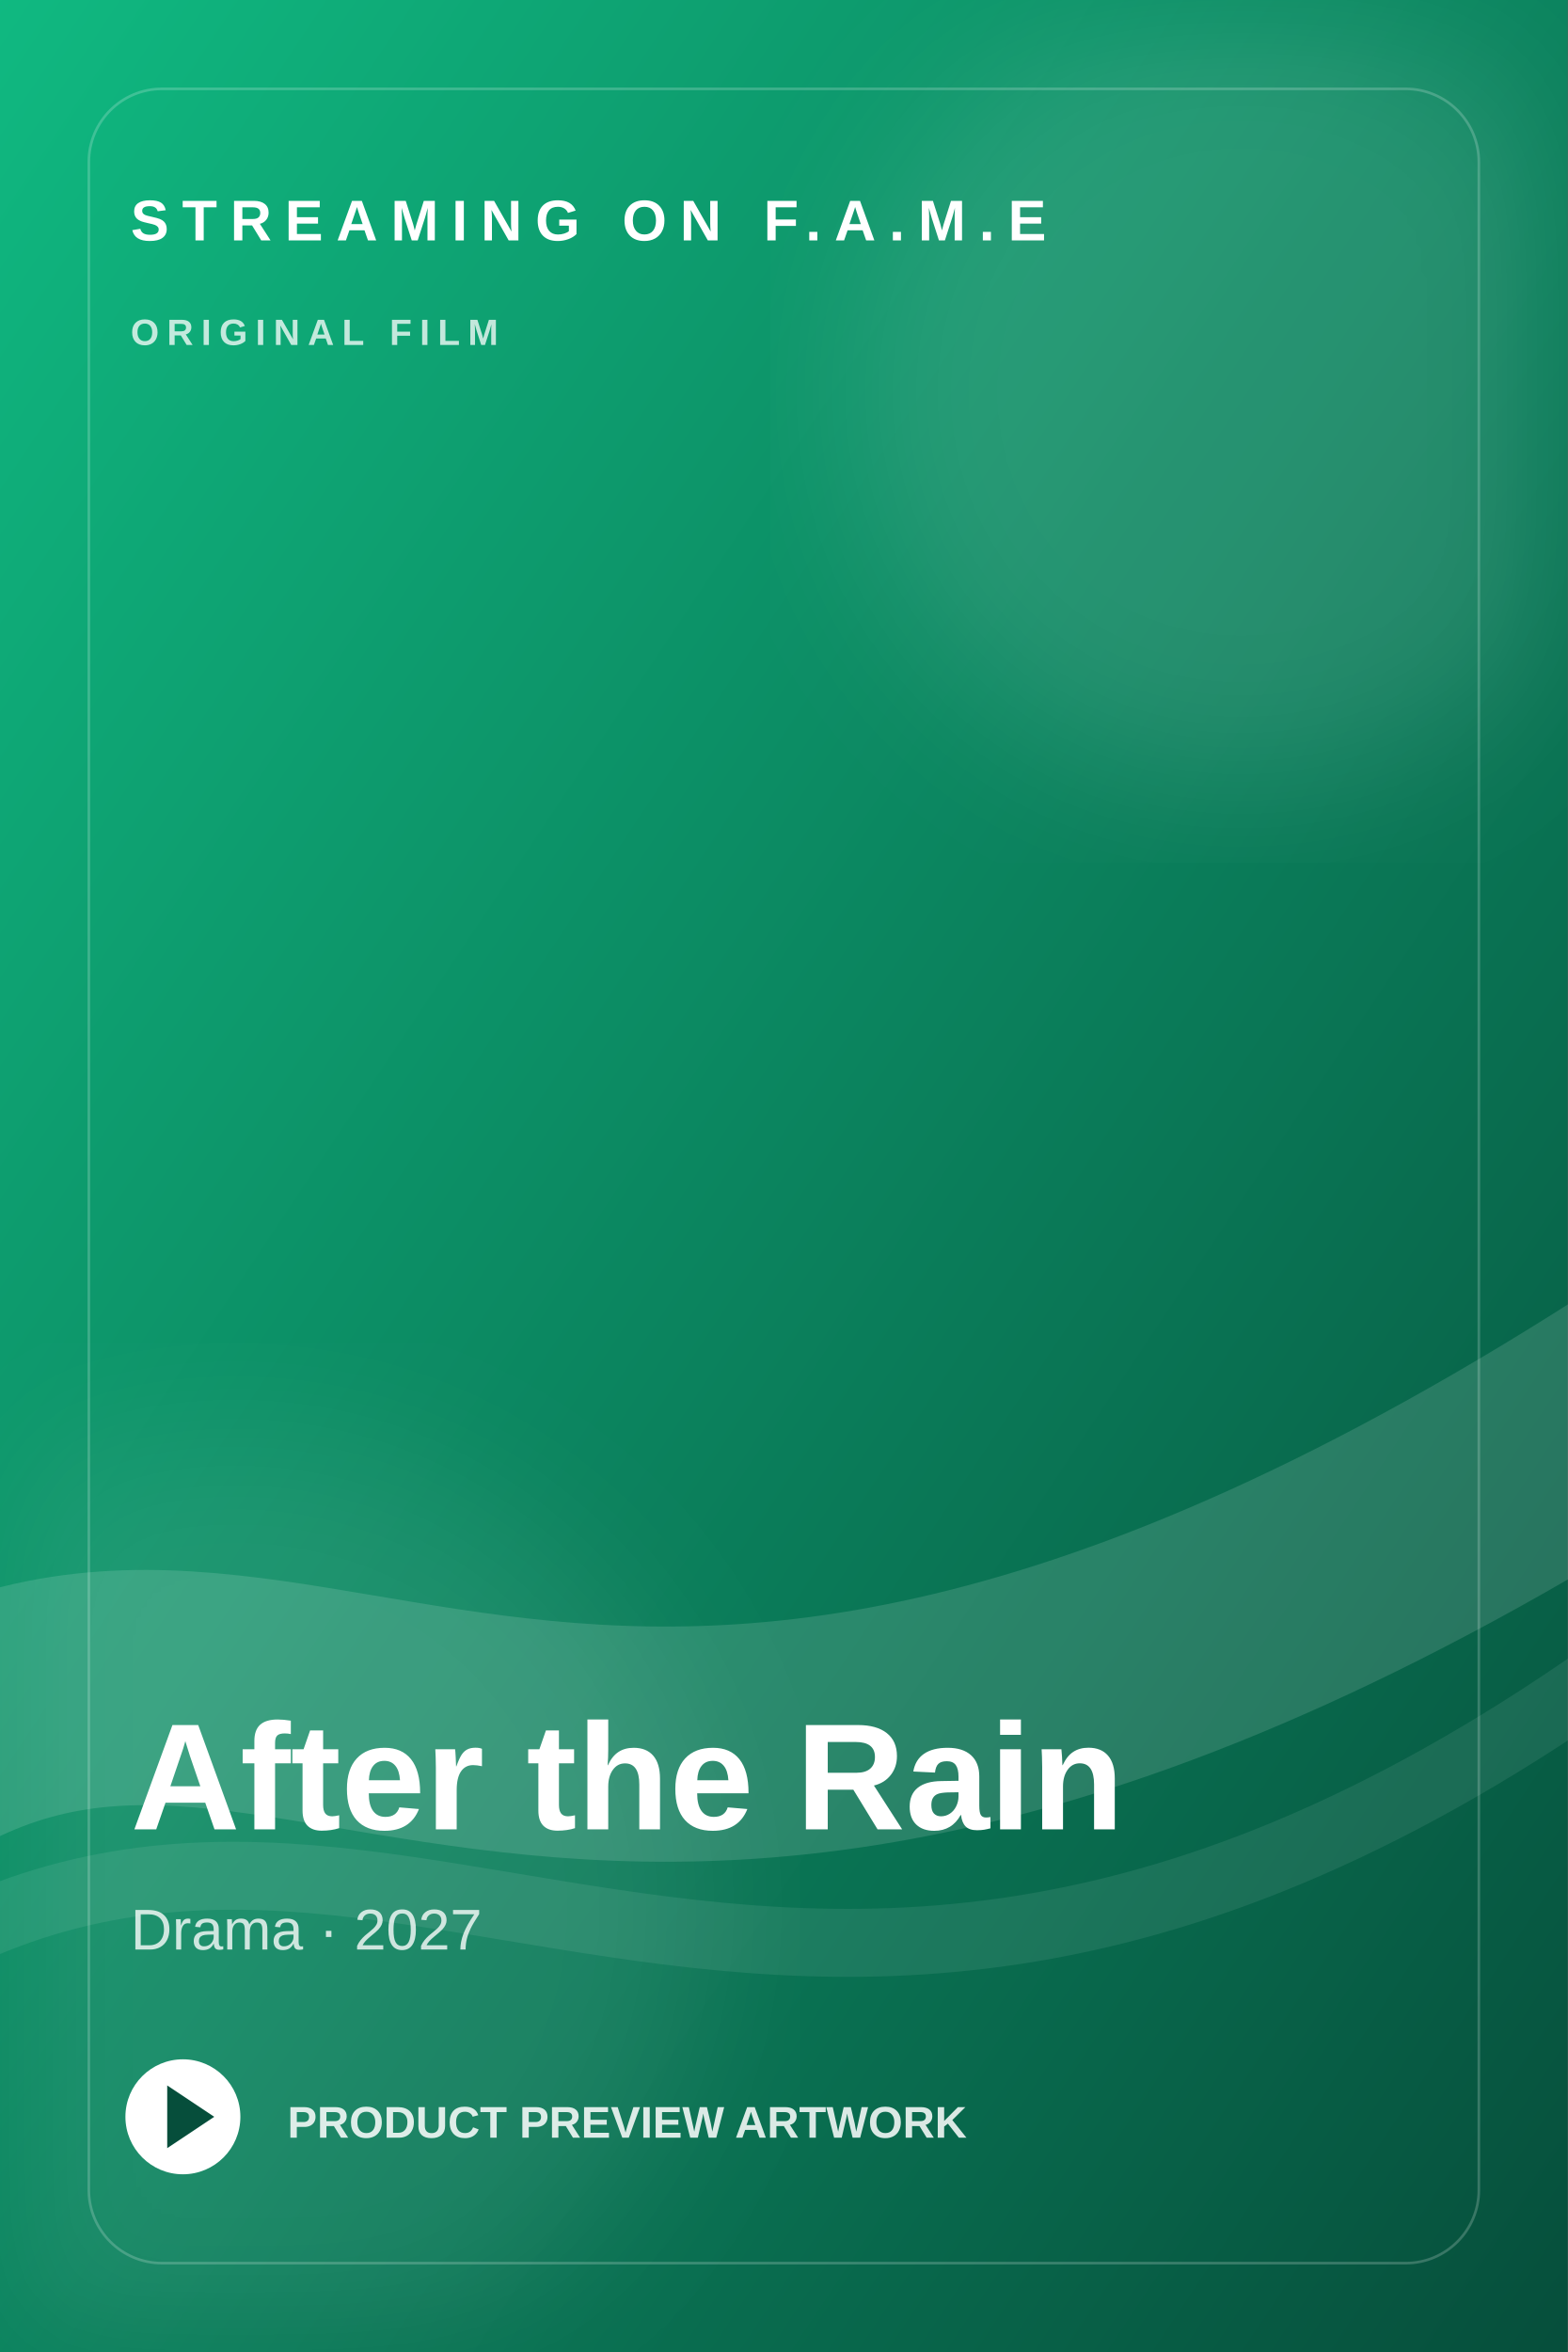
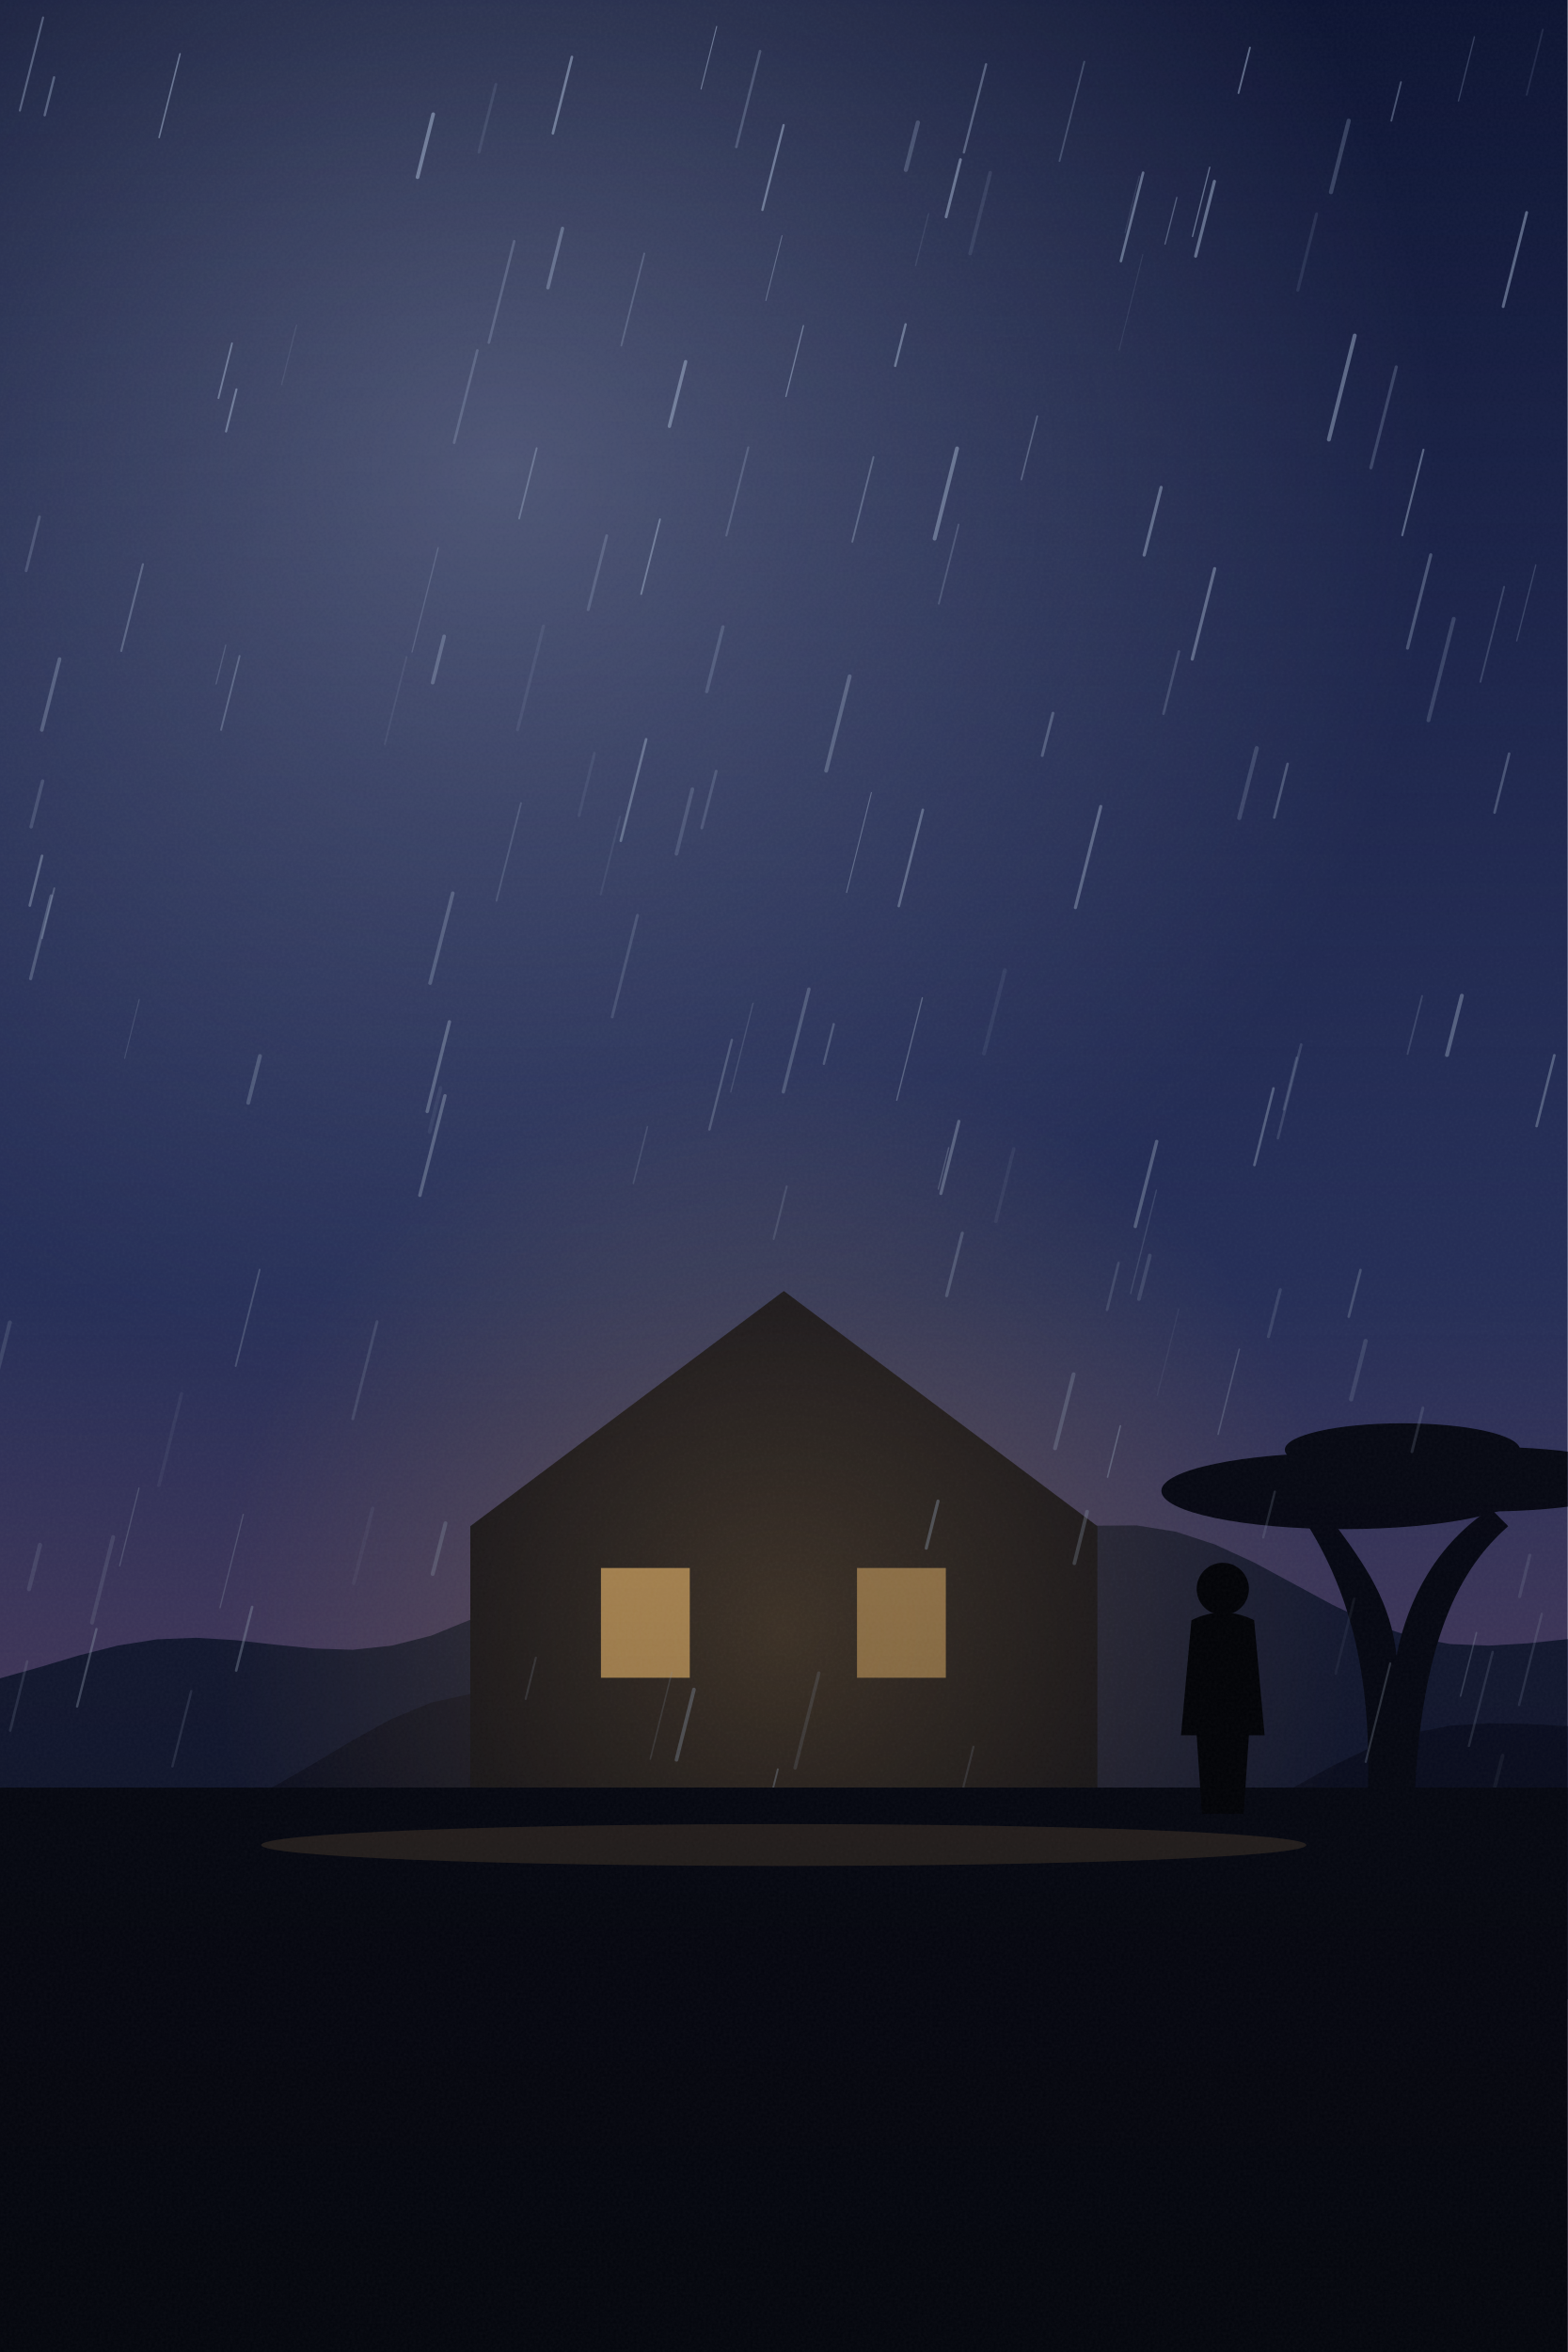
- <svg xmlns="http://www.w3.org/2000/svg" viewBox="0 0 600 900">
-   <defs>
-     <linearGradient id="g" x1="0" y1="0" x2="1" y2="1">
-       <stop stop-color="#10B981" />
-       <stop offset="1" stop-color="#064E3B" />
+ <svg xmlns="http://www.w3.org/2000/svg" viewBox="0 0 600 900" preserveAspectRatio="xMidYMid slice">
+   <defs>
+     <linearGradient id="sky" x1="0" y1="0" x2="0" y2="1">
+       <stop offset="0" stop-color="#0b1230" stop-opacity="1" />
+       <stop offset="0.55" stop-color="#33407a" stop-opacity="1" />
+       <stop offset="1" stop-color="#b87ab0" stop-opacity="1" />
    </linearGradient>
-     <filter id="glow">
-       <feGaussianBlur stdDeviation="28" />
+   </defs>
+   <rect width="600" height="900" fill="url(#sky)" />
+   <defs>
+     <radialGradient id="m">
+       <stop offset="0" stop-color="#dfe7ff" stop-opacity="0.3" />
+       <stop offset="1" stop-color="#dfe7ff" stop-opacity="0" />
+     </radialGradient>
+   </defs>
+   <circle cx="192" cy="180" r="360" fill="url(#m)" />
+   <path d="M0 720L0 612L0 642.2L15 638L30 633.5L45 629.7L60 627.3L75 626.7L90 627.6L105 629.3L120 630.8L135 631.3L150 629.7L165 625.9L180 619.8L195 612.2L210 603.9L225 596.1L240 589.9L255 586L270 584.6L285 585.5L300 587.9L315 590.8L330 593.3L345 594.4L360 593.9L375 591.9L390 588.8L405 585.8L420 583.8L435 583.7L450 586.1L465 591L480 597.9L495 606L510 614.1L525 621.2L540 626.3L555 629.1L570 629.7L585 628.8L600 627.2L600 720Z" fill="#1a2248" opacity="1" />
+   <path d="M0 765L0 675L0 689.6L15 691.6L30 694.1L45 696L60 696.5L75 694.8L90 690.4L105 683.5L120 674.9L135 665.9L150 657.7L165 651.5L180 648.2L195 648L210 650.3L225 654.5L240 659.3L255 663.7L270 667.1L285 669.2L300 670.4L315 671.3L330 672.8L345 675.6L360 680L375 685.8L390 692.3L405 698.4L420 702.9L435 704.7L450 703.5L465 699.1L480 692.2L495 684L510 675.7L525 668.5L540 663.3L555 660.3L570 659.4L585 659.7L600 660.5L600 765Z" fill="#0e1330" opacity="1" />
+   <g fill="#070a1a">
+     <path d="M180 684V584L300 494L420 584V684Z" />
+   </g>
+   <rect x="230" y="600" width="34" height="42" fill="#ffc87a" />
+   <rect x="328" y="600" width="34" height="42" fill="#ffc87a" opacity=".8" />
+   <defs>
+     <radialGradient id="w">
+       <stop offset="0" stop-color="#ffc87a" stop-opacity="0.35" />
+       <stop offset="1" stop-color="#ffc87a" stop-opacity="0" />
+     </radialGradient>
+   </defs>
+   <circle cx="300" cy="624" r="220" fill="url(#w)" />
+   <g fill="#070a1a" transform="translate(530 692) scale(1.125)">
+     <path d="M-6 0C-4 -40 -10 -70 -26 -96L-18 -98C-6 -82 2 -70 4 -52C8 -72 18 -90 36 -102L42 -96C26 -82 12 -58 10 0Z" />
+     <ellipse cx="-14" cy="-108" rx="62" ry="13" />
+     <ellipse cx="34" cy="-112" rx="54" ry="11" />
+     <ellipse cx="6" cy="-122" rx="40" ry="9" />
+   </g>
+   <g stroke="#cfe3ff" stroke-linecap="round">
+     <line x1="142.6" y1="577.2" x2="135.4" y2="605.8" stroke-width="1.4" opacity="0.1" />
+     <line x1="367.6" y1="61.1" x2="362.1" y2="83" stroke-width="1.1" opacity="0.4" />
+     <line x1="367" y1="429.1" x2="360.1" y2="456.7" stroke-width="1.2" opacity="0.4" />
+     <line x1="227.5" y1="288.3" x2="221.6" y2="312" stroke-width="1.1" opacity="0.1" />
+     <line x1="173.5" y1="713.7" x2="169.5" y2="729.8" stroke-width="1" opacity="0.2" />
+     <line x1="19.6" y1="342.8" x2="11.7" y2="374.5" stroke-width="1.2" opacity="0.3" />
+     <line x1="416.1" y1="578.4" x2="411.2" y2="598.2" stroke-width="1.4" opacity="0.3" />
+     <line x1="189.8" y1="32.3" x2="183.3" y2="58.2" stroke-width="1.1" opacity="0.1" />
+     <line x1="93.1" y1="579.5" x2="84.2" y2="615.2" stroke-width="0.5" opacity="0.3" />
+     <line x1="96.5" y1="614.9" x2="90.4" y2="639.2" stroke-width="1" opacity="0.4" />
+     <line x1="544.6" y1="538.8" x2="540.4" y2="555.5" stroke-width="1.1" opacity="0.2" />
+     <line x1="155.6" y1="251.4" x2="147.3" y2="284.7" stroke-width="0.7" opacity="0.1" />
+     <line x1="450.4" y1="75.6" x2="445.9" y2="93.4" stroke-width="0.5" opacity="0.3" />
+     <line x1="544.8" y1="172.1" x2="536.7" y2="204.8" stroke-width="0.8" opacity="0.4" />
+     <line x1="287.7" y1="842.9" x2="279.5" y2="875.9" stroke-width="1.6" opacity="0.3" />
+     <line x1="111.9" y1="730.3" x2="103.8" y2="762.8" stroke-width="1.5" opacity="0.2" />
+     <line x1="553.5" y1="733.6" x2="544.1" y2="771.5" stroke-width="1.5" opacity="0.3" />
+     <line x1="232.2" y1="205" x2="225.1" y2="233.3" stroke-width="1.1" opacity="0.2" />
+     <line x1="379" y1="66.1" x2="371.3" y2="97" stroke-width="1.4" opacity="0.1" />
+     <line x1="516.2" y1="46.2" x2="509.4" y2="73.5" stroke-width="1.6" opacity="0.2" />
+     <line x1="582.3" y1="750.8" x2="577.3" y2="770.8" stroke-width="0.5" opacity="0.2" />
+     <line x1="556.4" y1="236.8" x2="546.7" y2="275.6" stroke-width="1.5" opacity="0.2" />
+     <line x1="73.2" y1="647.1" x2="66" y2="675.9" stroke-width="0.9" opacity="0.2" />
+     <line x1="313.4" y1="640.2" x2="304.3" y2="676.5" stroke-width="1.3" opacity="0.2" />
+     <line x1="265" y1="884.7" x2="259" y2="908.5" stroke-width="1.5" opacity="0.4" />
+     <line x1="366.9" y1="200.7" x2="359.3" y2="231" stroke-width="0.7" opacity="0.2" />
+     <line x1="113.5" y1="124.4" x2="107.8" y2="147.1" stroke-width="0.5" opacity="0.1" />
+     <line x1="276.7" y1="239.9" x2="270.5" y2="264.6" stroke-width="1.3" opacity="0.2" />
+     <line x1="16.3" y1="298.9" x2="11.9" y2="316.4" stroke-width="1.3" opacity="0.2" />
+     <line x1="208" y1="239.6" x2="198.1" y2="279.2" stroke-width="1.2" opacity="0.1" />
+     <line x1="215.3" y1="87.4" x2="209.7" y2="110.1" stroke-width="1.3" opacity="0.3" />
+     <line x1="355.4" y1="81.8" x2="350.4" y2="101.6" stroke-width="0.5" opacity="0.1" />
+     <line x1="384.6" y1="371.3" x2="376.6" y2="403.1" stroke-width="1.5" opacity="0.1" />
+     <line x1="442.7" y1="436.8" x2="434.5" y2="469.3" stroke-width="1.3" opacity="0.4" />
+     <line x1="487.9" y1="570.8" x2="483.5" y2="588.3" stroke-width="0.9" opacity="0.2" />
+     <line x1="265" y1="302" x2="258.9" y2="326.7" stroke-width="1.4" opacity="0.2" />
+     <line x1="3.8" y1="506" x2="-2.4" y2="530.7" stroke-width="1.5" opacity="0.2" />
+     <line x1="167.7" y1="209.6" x2="157.7" y2="249.5" stroke-width="0.5" opacity="0.2" />
+     <line x1="165.8" y1="43.7" x2="159.8" y2="67.8" stroke-width="1.4" opacity="0.4" />
+     <line x1="103.9" y1="791.5" x2="99.2" y2="810.6" stroke-width="0.8" opacity="0.4" />
+     <line x1="197.5" y1="811.8" x2="191" y2="837.8" stroke-width="1.3" opacity="0.4" />
+     <line x1="377.4" y1="24.6" x2="368.9" y2="58.3" stroke-width="0.9" opacity="0.3" />
+     <line x1="372.6" y1="668.4" x2="366.3" y2="693.4" stroke-width="0.8" opacity="0.2" />
+     <line x1="330.3" y1="835" x2="320.6" y2="873.5" stroke-width="1.4" opacity="0.4" />
+     <line x1="532.1" y1="636.5" x2="522.7" y2="674.2" stroke-width="0.8" opacity="0.3" />
+     <line x1="587.8" y1="216.2" x2="580.5" y2="245.2" stroke-width="0.5" opacity="0.2" />
+     <line x1="387.9" y1="732.7" x2="377.9" y2="772.5" stroke-width="0.6" opacity="0.4" />
+     <line x1="584.3" y1="81.3" x2="575.3" y2="117.3" stroke-width="1.1" opacity="0.4" />
+     <line x1="366.3" y1="171.6" x2="357.7" y2="206.1" stroke-width="1.5" opacity="0.4" />
+     <line x1="478.4" y1="18.2" x2="474" y2="35.6" stroke-width="0.7" opacity="0.4" />
+     <line x1="440.1" y1="480.4" x2="435.9" y2="497.1" stroke-width="1.4" opacity="0.2" />
+     <line x1="590.5" y1="11.3" x2="584.3" y2="36.3" stroke-width="0.7" opacity="0.1" />
+     <line x1="592.4" y1="865.8" x2="586.4" y2="889.6" stroke-width="1.2" opacity="0.2" />
+     <line x1="262.4" y1="138.4" x2="256.2" y2="163.1" stroke-width="1.3" opacity="0.4" />
+     <line x1="196.8" y1="92.3" x2="187.1" y2="131.1" stroke-width="1" opacity="0.2" />
+     <line x1="522.7" y1="804" x2="513.5" y2="840.9" stroke-width="1.4" opacity="0.3" />
+     <line x1="518.3" y1="611.8" x2="511.2" y2="640.3" stroke-width="1" opacity="0.1" />
+     <line x1="243.8" y1="737.4" x2="234.2" y2="775.8" stroke-width="0.9" opacity="0.4" />
+     <line x1="274.1" y1="295.1" x2="268.6" y2="316.8" stroke-width="1.1" opacity="0.2" />
+     <line x1="168.6" y1="416.3" x2="164.4" y2="433.1" stroke-width="1.4" opacity="0.1" />
+     <line x1="585.5" y1="595.1" x2="581.6" y2="610.9" stroke-width="1.2" opacity="0.2" />
+     <line x1="172" y1="391" x2="163.5" y2="425.3" stroke-width="1.3" opacity="0.4" />
+     <line x1="437.4" y1="97.4" x2="428.3" y2="134" stroke-width="0.4" opacity="0.1" />
+     <line x1="575.7" y1="224.5" x2="566.6" y2="260.9" stroke-width="0.7" opacity="0.2" />
+     <line x1="170.3" y1="419.3" x2="160.7" y2="457.4" stroke-width="1.3" opacity="0.4" />
+     <line x1="351.3" y1="46.9" x2="346.7" y2="65" stroke-width="1.6" opacity="0.2" />
+     <line x1="315.6" y1="782.7" x2="308.1" y2="812.6" stroke-width="1.4" opacity="0.1" />
+     <line x1="15.1" y1="197.8" x2="10" y2="218.4" stroke-width="1.1" opacity="0.2" />
+     <line x1="265.6" y1="646.5" x2="258.9" y2="673.4" stroke-width="1.4" opacity="0.4" />
+     <line x1="16.5" y1="6.7" x2="7.6" y2="42.3" stroke-width="0.8" opacity="0.3" />
+     <line x1="199.4" y1="307.3" x2="190" y2="344.7" stroke-width="0.7" opacity="0.2" />
+     <line x1="246.6" y1="97" x2="237.8" y2="132.2" stroke-width="0.7" opacity="0.2" />
+     <line x1="590.1" y1="617.5" x2="581.4" y2="652.4" stroke-width="0.9" opacity="0.2" />
+     <line x1="33.7" y1="691.7" x2="26.2" y2="721.5" stroke-width="0.7" opacity="0.2" />
+     <line x1="247.3" y1="282.9" x2="237.6" y2="321.7" stroke-width="1" opacity="0.4" />
+     <line x1="218.9" y1="21.8" x2="211.6" y2="51" stroke-width="1" opacity="0.4" />
+     <line x1="20.8" y1="339.9" x2="16.1" y2="359" stroke-width="0.7" opacity="0.3" />
+     <line x1="334.3" y1="174.9" x2="326.2" y2="207.3" stroke-width="0.7" opacity="0.3" />
+     <line x1="170" y1="243.5" x2="165.6" y2="261.2" stroke-width="1.4" opacity="0.3" />
+     <line x1="90.5" y1="149" x2="86.5" y2="165.1" stroke-width="0.8" opacity="0.4" />
+     <line x1="397" y1="159.2" x2="390.9" y2="183.5" stroke-width="0.6" opacity="0.3" />
+     <line x1="43.3" y1="588.2" x2="35.2" y2="620.9" stroke-width="1.5" opacity="0.2" />
+     <line x1="415" y1="23.6" x2="405.5" y2="61.6" stroke-width="0.7" opacity="0.2" />
+     <line x1="205.1" y1="634.3" x2="201.2" y2="650.1" stroke-width="0.8" opacity="0.2" />
+     <line x1="91.7" y1="251" x2="84.6" y2="279.3" stroke-width="0.7" opacity="0.3" />
+     <line x1="10.4" y1="635.8" x2="3.9" y2="662.2" stroke-width="1" opacity="0.2" />
+     <line x1="24.4" y1="699.7" x2="17.4" y2="727.6" stroke-width="1.3" opacity="0.3" />
+     <line x1="205.4" y1="171.5" x2="198.7" y2="198.4" stroke-width="0.7" opacity="0.3" />
+     <line x1="498" y1="399.7" x2="489.1" y2="435.5" stroke-width="1" opacity="0.2" />
+     <line x1="403" y1="272.9" x2="398.9" y2="289.1" stroke-width="1.1" opacity="0.3" />
+     <line x1="286.4" y1="171.2" x2="278" y2="204.9" stroke-width="0.8" opacity="0.2" />
+     <line x1="20.7" y1="29.6" x2="17.1" y2="44.1" stroke-width="0.9" opacity="0.3" />
+     <line x1="126.9" y1="750.6" x2="118.7" y2="783.1" stroke-width="1.2" opacity="0.4" />
+     <line x1="571.3" y1="632.1" x2="562.2" y2="668.1" stroke-width="0.9" opacity="0.2" />
+     <line x1="53.3" y1="382.4" x2="47.7" y2="405" stroke-width="0.4" opacity="0.2" />
+     <line x1="411.7" y1="814.9" x2="402.2" y2="852.9" stroke-width="1.1" opacity="0.4" />
+     <line x1="363.1" y1="852.1" x2="353.9" y2="888.9" stroke-width="1.3" opacity="0.2" />
+     <line x1="144.3" y1="505.7" x2="135" y2="542.9" stroke-width="1.1" opacity="0.2" />
+     <line x1="547.6" y1="212.3" x2="538.7" y2="248" stroke-width="1.2" opacity="0.3" />
+     <line x1="307.5" y1="124.6" x2="300.8" y2="151.7" stroke-width="0.5" opacity="0.4" />
+     <line x1="276.8" y1="825" x2="269.7" y2="853.1" stroke-width="1.5" opacity="0.3" />
+     <line x1="466.7" y1="815.7" x2="458.4" y2="848.9" stroke-width="1.3" opacity="0.2" />
+     <line x1="428.1" y1="483.3" x2="423.7" y2="501.2" stroke-width="1" opacity="0.2" />
+     <line x1="319.1" y1="391.9" x2="315.3" y2="407.1" stroke-width="0.9" opacity="0.3" />
+     <line x1="36.9" y1="623.4" x2="29.5" y2="653" stroke-width="0.9" opacity="0.4" />
+     <line x1="234.4" y1="830.7" x2="230.2" y2="847.3" stroke-width="0.6" opacity="0.3" />
+     <line x1="437.5" y1="66.1" x2="429" y2="99.9" stroke-width="1" opacity="0.4" />
+     <line x1="363.1" y1="439.2" x2="359.1" y2="455" stroke-width="0.5" opacity="0.3" />
+     <line x1="224.1" y1="777.7" x2="216.3" y2="809" stroke-width="1" opacity="0.3" />
+     <line x1="340.5" y1="711.3" x2="332.9" y2="741.8" stroke-width="1.4" opacity="0.2" />
+     <line x1="503.9" y1="81.9" x2="496.7" y2="111" stroke-width="1.2" opacity="0.1" />
+     <line x1="481" y1="286.3" x2="474.3" y2="313" stroke-width="1.6" opacity="0.2" />
+     <line x1="88.8" y1="131.4" x2="83.6" y2="152.3" stroke-width="0.7" opacity="0.4" />
+     <line x1="89.1" y1="892.7" x2="82.5" y2="918.9" stroke-width="0.5" opacity="0.1" />
+     <line x1="518.5" y1="128.4" x2="508.6" y2="168.2" stroke-width="1.5" opacity="0.4" />
+     <line x1="288.2" y1="383.9" x2="279.7" y2="417.8" stroke-width="0.5" opacity="0.2" />
+     <line x1="352.7" y1="712.7" x2="345.7" y2="740.5" stroke-width="1.6" opacity="0.4" />
+     <line x1="87.2" y1="736.5" x2="78.9" y2="769.6" stroke-width="0.7" opacity="0.2" />
+     <line x1="559.5" y1="381" x2="553.8" y2="403.7" stroke-width="1.5" opacity="0.4" />
+     <line x1="436" y1="67.5" x2="430.6" y2="89" stroke-width="0.5" opacity="0.1" />
+     <line x1="99.5" y1="404.1" x2="95" y2="422" stroke-width="1.5" opacity="0.3" />
+     <line x1="274.3" y1="10.1" x2="268.3" y2="34.1" stroke-width="0.4" opacity="0.4" />
+     <line x1="86.4" y1="246.9" x2="82.7" y2="261.7" stroke-width="0.5" opacity="0.2" />
+     <line x1="22.8" y1="252.2" x2="16" y2="279.3" stroke-width="1.4" opacity="0.3" />
+     <line x1="252.6" y1="198.7" x2="245.4" y2="227.3" stroke-width="0.7" opacity="0.4" />
+     <line x1="297.7" y1="677" x2="287.7" y2="716.9" stroke-width="0.7" opacity="0.4" />
+     <line x1="575.1" y1="671.8" x2="565.1" y2="711.7" stroke-width="1.4" opacity="0.1" />
+     <line x1="237.3" y1="312.6" x2="229.9" y2="342.3" stroke-width="0.8" opacity="0.1" />
+     <line x1="485.8" y1="858.8" x2="479.1" y2="885.7" stroke-width="0.9" opacity="0.3" />
+     <line x1="594.9" y1="403.8" x2="588.1" y2="430.9" stroke-width="1" opacity="0.4" />
+     <line x1="16.1" y1="327.5" x2="11.4" y2="346.5" stroke-width="1" opacity="0.4" />
+     <line x1="68.9" y1="20.6" x2="60.9" y2="52.6" stroke-width="0.6" opacity="0.4" />
+     <line x1="564.3" y1="14.1" x2="558.2" y2="38.6" stroke-width="0.5" opacity="0.2" />
+     <line x1="290.9" y1="19.6" x2="281.8" y2="56.2" stroke-width="1" opacity="0.2" />
+     <line x1="247.8" y1="431.2" x2="242.4" y2="452.8" stroke-width="0.6" opacity="0.2" />
+     <line x1="69.5" y1="533.3" x2="60.8" y2="568.4" stroke-width="1.3" opacity="0.1" />
+     <line x1="463" y1="64" x2="456.4" y2="90.5" stroke-width="0.5" opacity="0.4" />
+     <line x1="170.5" y1="582.9" x2="165.6" y2="602.3" stroke-width="1.5" opacity="0.3" />
+     <line x1="246.2" y1="772.2" x2="236.6" y2="810.4" stroke-width="1.3" opacity="0.1" />
+     <line x1="301.1" y1="454" x2="296.1" y2="474.1" stroke-width="0.8" opacity="0.2" />
+     <line x1="359" y1="574.4" x2="354.5" y2="592.4" stroke-width="1.2" opacity="0.4" />
+     <line x1="534.4" y1="140.4" x2="524.7" y2="179" stroke-width="1.2" opacity="0.2" />
+     <line x1="244" y1="350.2" x2="234.3" y2="389.1" stroke-width="1.1" opacity="0.2" />
+     <line x1="353.2" y1="309.9" x2="344" y2="346.7" stroke-width="1" opacity="0.4" />
+     <line x1="544.3" y1="381.1" x2="538.7" y2="403.3" stroke-width="0.7" opacity="0.2" />
+     <line x1="99.4" y1="485.8" x2="90.2" y2="522.7" stroke-width="0.7" opacity="0.3" />
+     <line x1="299.9" y1="47.9" x2="291.8" y2="80.3" stroke-width="0.9" opacity="0.4" />
+     <line x1="464.9" y1="217.6" x2="456.3" y2="252.2" stroke-width="1.2" opacity="0.4" />
+     <line x1="257.1" y1="640" x2="248.9" y2="673.1" stroke-width="0.6" opacity="0.2" />
+     <line x1="451.2" y1="249.3" x2="445.3" y2="273.1" stroke-width="1" opacity="0.2" />
+     <line x1="490" y1="493.5" x2="485.5" y2="511.4" stroke-width="1.2" opacity="0.2" />
+     <line x1="536.2" y1="31.4" x2="532.5" y2="46.2" stroke-width="0.7" opacity="0.3" />
+     <line x1="577.6" y1="288.4" x2="572" y2="310.9" stroke-width="1" opacity="0.3" />
+     <line x1="309.6" y1="378.5" x2="299.8" y2="417.8" stroke-width="1.3" opacity="0.3" />
+     <line x1="444.4" y1="186.5" x2="437.9" y2="212.4" stroke-width="1.2" opacity="0.4" />
+     <line x1="561.8" y1="695.1" x2="555.8" y2="719.2" stroke-width="1" opacity="0.4" />
+     <line x1="484.4" y1="805.3" x2="479.1" y2="826.3" stroke-width="1.2" opacity="0.4" />
+     <line x1="15.3" y1="591.2" x2="11.1" y2="608.1" stroke-width="1.6" opacity="0.2" />
+     <line x1="299.3" y1="90.2" x2="293.1" y2="115" stroke-width="0.4" opacity="0.3" />
+     <line x1="173.3" y1="341.8" x2="164.6" y2="376.2" stroke-width="1.4" opacity="0.3" />
+     <line x1="520.7" y1="486" x2="516.2" y2="503.8" stroke-width="1" opacity="0.3" />
+     <line x1="197.7" y1="708.8" x2="188.4" y2="746" stroke-width="1.1" opacity="0.1" />
+     <line x1="487.4" y1="416.5" x2="480.1" y2="445.8" stroke-width="1" opacity="0.4" />
+     <line x1="522.7" y1="513.1" x2="517.1" y2="535.5" stroke-width="1.6" opacity="0.2" />
+     <line x1="464.8" y1="69.4" x2="457.6" y2="98" stroke-width="1.2" opacity="0.4" />
+     <line x1="333.5" y1="303.3" x2="324" y2="341.5" stroke-width="0.4" opacity="0.4" />
+     <line x1="338.4" y1="755.7" x2="333.2" y2="776.5" stroke-width="1.2" opacity="0.1" />
+     <line x1="492.8" y1="292.3" x2="487.7" y2="312.8" stroke-width="1" opacity="0.3" />
+     <line x1="353" y1="381.8" x2="343.2" y2="421" stroke-width="0.5" opacity="0.4" />
+     <line x1="54.7" y1="215.9" x2="46.4" y2="249.1" stroke-width="0.8" opacity="0.3" />
+     <line x1="410.9" y1="525.9" x2="403.8" y2="554.2" stroke-width="1.5" opacity="0.3" />
+     <line x1="368.3" y1="471.9" x2="362.3" y2="495.8" stroke-width="1.2" opacity="0.3" />
+     <line x1="551.7" y1="787.6" x2="544.2" y2="817.6" stroke-width="0.8" opacity="0.2" />
+     <line x1="215.9" y1="728.5" x2="210.3" y2="750.8" stroke-width="1.4" opacity="0.2" />
+     <line x1="428.8" y1="545.6" x2="423.9" y2="565.2" stroke-width="0.6" opacity="0.4" />
+     <line x1="451.2" y1="500.9" x2="442.9" y2="533.9" stroke-width="0.5" opacity="0.1" />
+     <line x1="325.2" y1="258.8" x2="316.2" y2="294.9" stroke-width="1.5" opacity="0.3" />
+     <line x1="280.1" y1="397.9" x2="271.5" y2="432.2" stroke-width="0.9" opacity="0.3" />
+     <line x1="442.6" y1="455.4" x2="432.7" y2="495" stroke-width="0.5" opacity="0.2" />
+     <line x1="257.1" y1="882.3" x2="251.3" y2="905.7" stroke-width="1.2" opacity="0.3" />
+     <line x1="496.3" y1="404.8" x2="491.4" y2="424.5" stroke-width="1" opacity="0.2" />
+     <line x1="132.7" y1="684.8" x2="128.2" y2="702.8" stroke-width="0.6" opacity="0.2" />
+     <line x1="388" y1="439.6" x2="381.1" y2="467.4" stroke-width="1.3" opacity="0.1" />
+     <line x1="474.3" y1="516.3" x2="466.2" y2="548.8" stroke-width="0.6" opacity="0.3" />
+     <line x1="346.6" y1="124.1" x2="342.6" y2="140" stroke-width="0.9" opacity="0.4" />
+     <line x1="182.7" y1="134.1" x2="173.8" y2="169.4" stroke-width="1" opacity="0.2" />
+     <line x1="565.1" y1="624.7" x2="559" y2="649" stroke-width="0.6" opacity="0.3" />
+     <line x1="421.3" y1="308.6" x2="411.6" y2="347.3" stroke-width="1.2" opacity="0.4" />
+     <line x1="53.2" y1="569.4" x2="45.8" y2="599.2" stroke-width="0.5" opacity="0.3" />
+     <line x1="359.9" y1="791.9" x2="355.4" y2="809.9" stroke-width="0.7" opacity="0.1" />
+   </g>
+   <rect y="684" width="600" height="900" fill="#070a1a" />
+   <ellipse cx="300" cy="706" rx="200" ry="8" fill="#ffc87a" opacity=".2" />
+   <g fill="#02030a" transform="translate(468 694) scale(1)">
+     <circle cx="0" cy="-86" r="10" />
+     <path d="M-12 -74Q0 -80 12 -74L16 -30L10 -30L8 0L-8 0L-10 -30L-16 -30Z" />
+   </g>
+   <defs>
+     <linearGradient id="fade" x1="0" y1="0" x2="0" y2="1">
+       <stop offset="0" stop-color="#000" stop-opacity="0" />
+       <stop offset="1" stop-color="#000" stop-opacity="0.55" />
+     </linearGradient>
+     <radialGradient id="vig">
+       <stop offset="0" stop-color="#000" stop-opacity="0" />
+       <stop offset="1" stop-color="#000" stop-opacity="0.55" />
+     </radialGradient>
+     <filter id="grain">
+       <feTurbulence type="fractalNoise" baseFrequency=".9" numOctaves="2" stitchTiles="stitch" />
+       <feColorMatrix values="0 0 0 0 1  0 0 0 0 1  0 0 0 0 1  0 0 0 .5 0" />
    </filter>
  </defs>
-   <rect width="600" height="900" fill="#0d0d0d" />
-   <rect width="600" height="900" fill="url(#g)" />
-   <circle cx="475" cy="150" r="150" fill="#fff" opacity=".11" filter="url(#glow)" />
-   <circle cx="90" cy="730" r="180" fill="#fff" opacity=".08" filter="url(#glow)" />
-   <path d="M-50 680 C 120 560, 220 820, 680 500" fill="none" stroke="#fff" stroke-opacity=".13" stroke-width="90" />
-   <path d="M-50 760 C 160 620, 310 900, 680 590" fill="none" stroke="#fff" stroke-opacity=".08" stroke-width="26" />
-   <rect x="34" y="34" width="532" height="832" rx="28" fill="none" stroke="#fff" stroke-opacity=".2" />
-   <text x="50" y="92" fill="#fff" font-family="Arial,sans-serif" font-size="22" font-weight="800" letter-spacing="5">STREAMING ON F.A.M.E</text>
-   <text x="50" y="132" fill="#fff" opacity=".75" font-family="Arial,sans-serif" font-size="14" font-weight="700" letter-spacing="3">ORIGINAL FILM</text>
-   <text x="50" y="700" fill="#fff" font-family="Arial,sans-serif" font-size="58" font-weight="900">After the Rain</text>
-   <text x="50" y="746" fill="#fff" opacity=".78" font-family="Arial,sans-serif" font-size="22">Drama · 2027</text>
-   <circle cx="70" cy="810" r="22" fill="#fff" />
-   <path d="M64 798l18 12-18 12z" fill="#064E3B" />
-   <text x="110" y="818" fill="#fff" opacity=".85" font-family="Arial,sans-serif" font-size="17" font-weight="700">PRODUCT PREVIEW ARTWORK</text>
+   <rect width="600" height="900" fill="url(#fade)" />
+   <rect width="600" height="900" filter="url(#grain)" opacity=".07" />
</svg>
